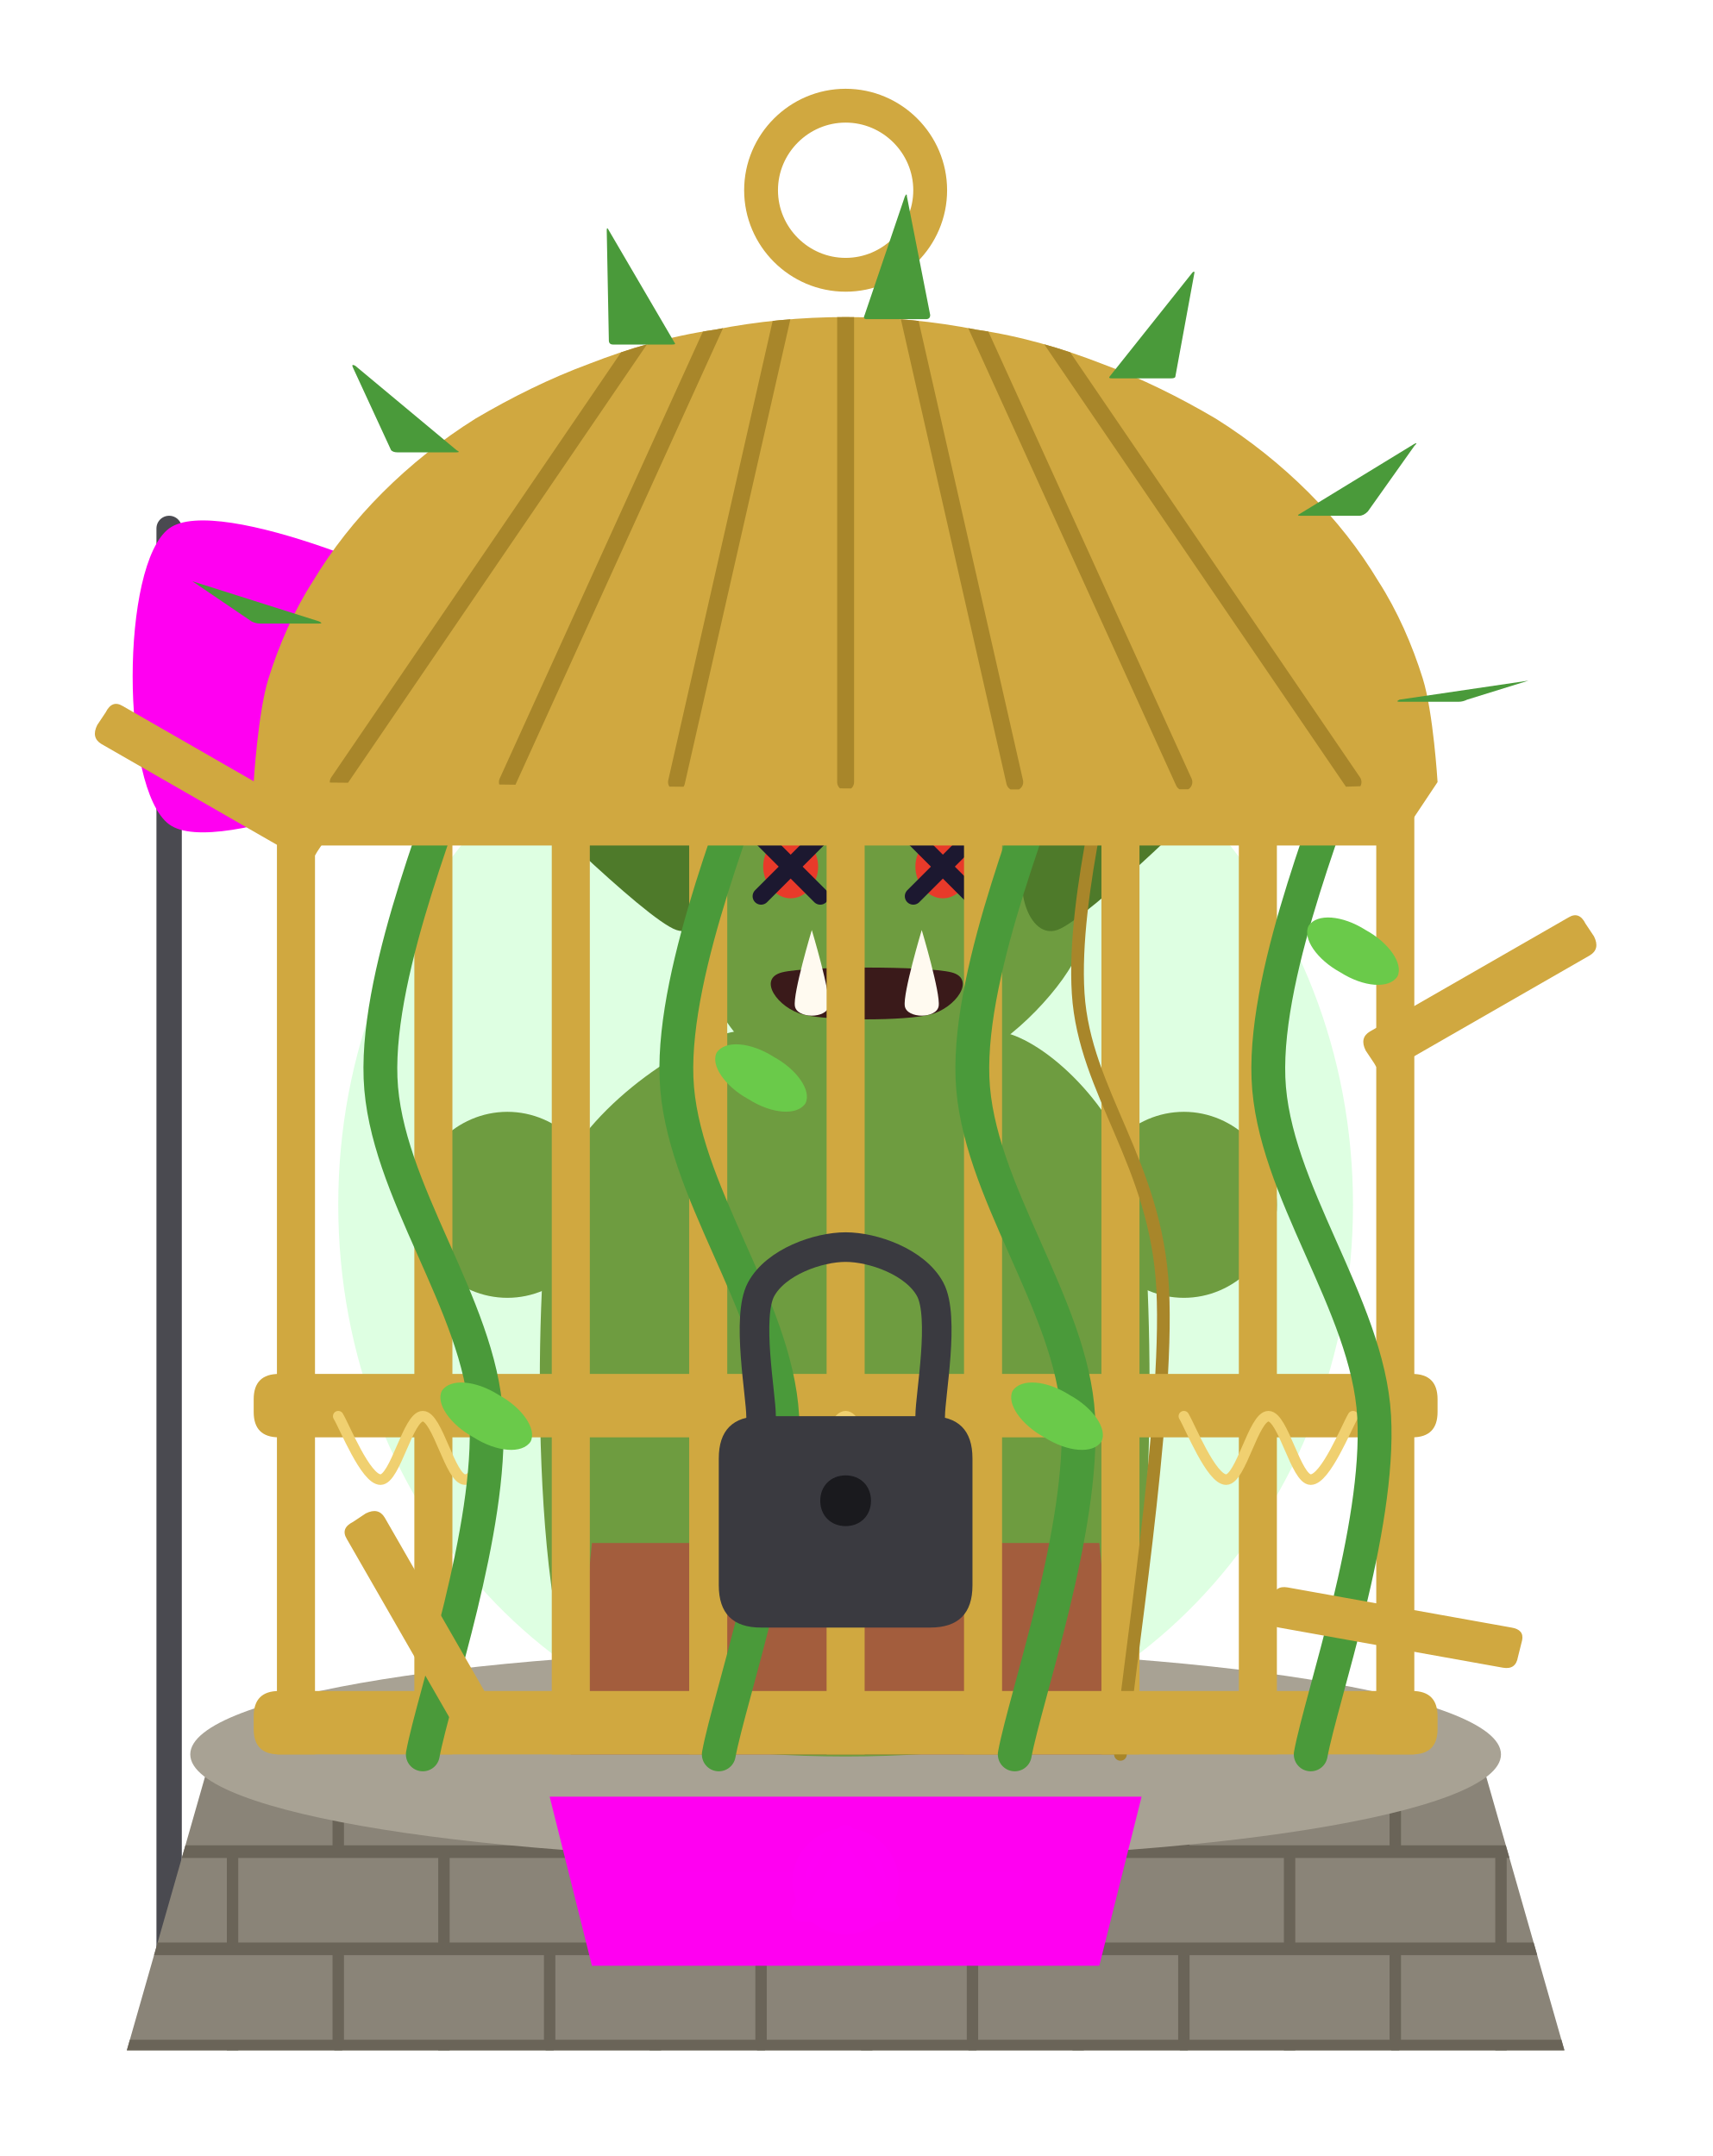
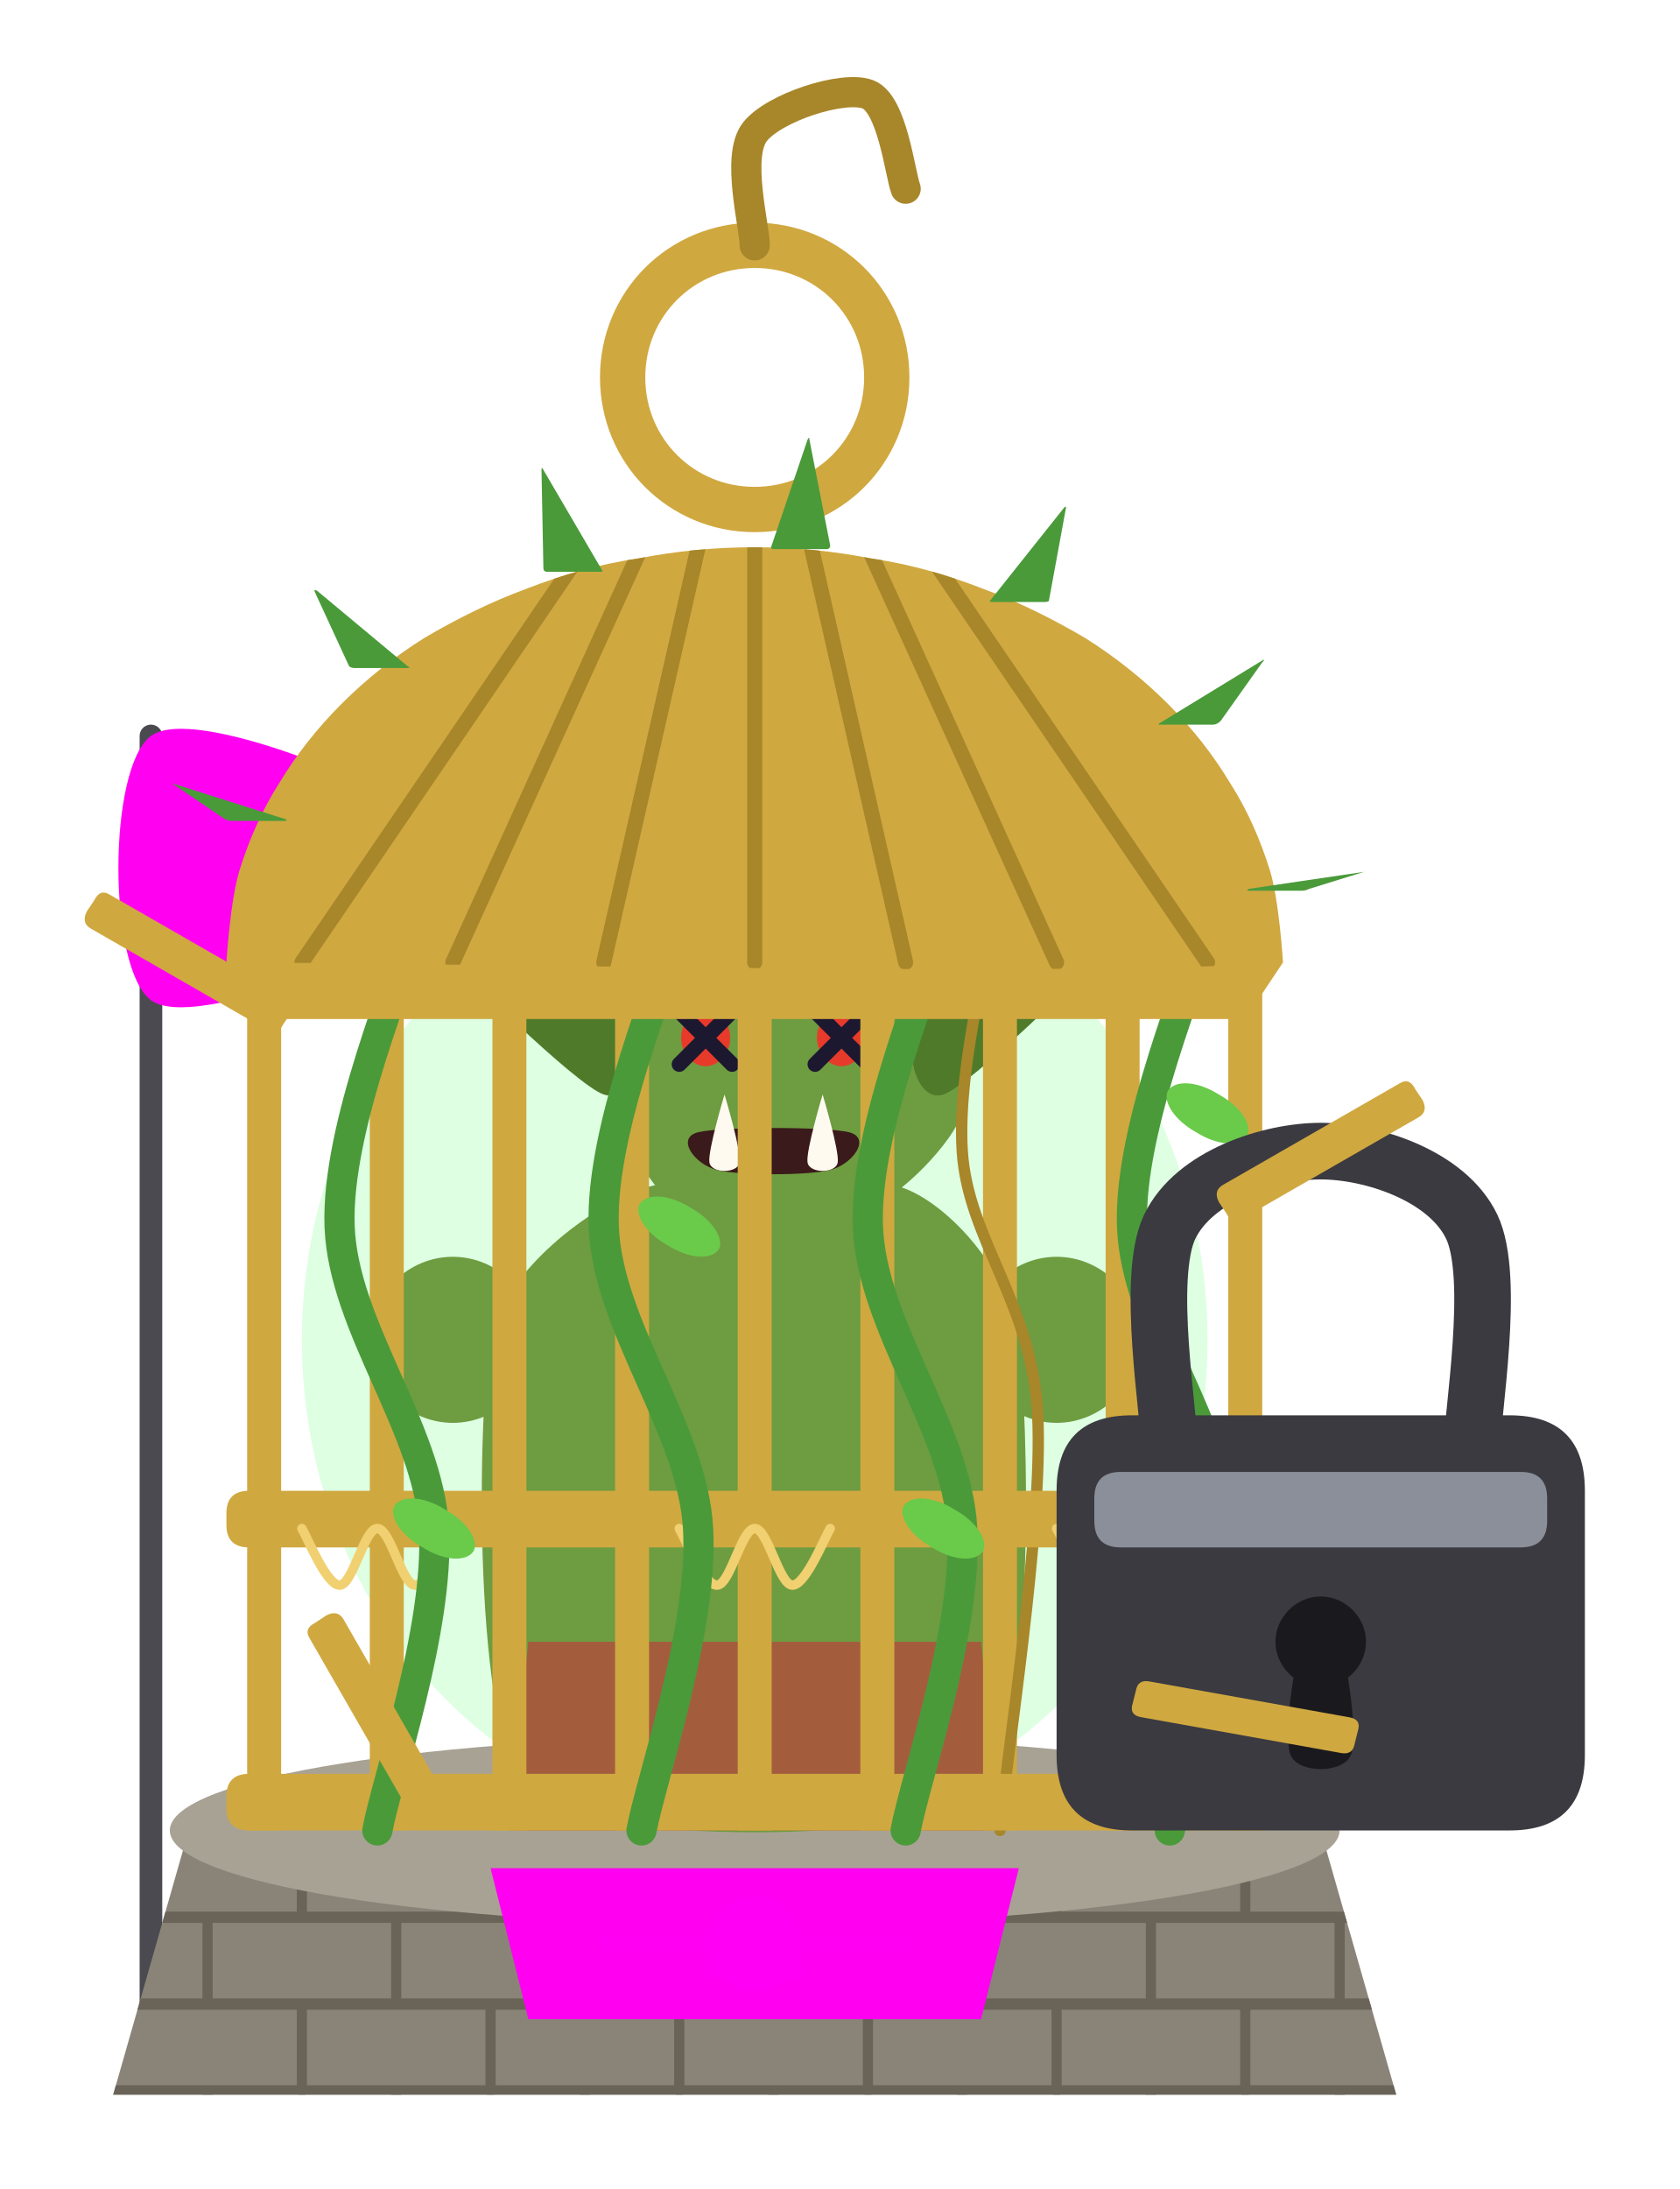
- <svg xmlns="http://www.w3.org/2000/svg" viewBox="-40 -97 81 102" width="243" height="306" data-character="goblin-cage" data-mu="50" data-rig="building">
+ <svg xmlns="http://www.w3.org/2000/svg" viewBox="-40 -111 89 116" width="267" height="348" data-character="goblin-cage" data-mu="50" data-rig="building">
  <defs>
    <clipPath id="goblin-cage-c1">
      <path d="M-30 -14L30 -14L34 0L-34 0L-30 -14Z" />
    </clipPath>
    <clipPath id="goblin-cage-c2">
      <path d="M-28 -60C-37.3 -60 -28.1 -59.2 -28 -60C-27.9 -60.8 -27.8 -63.3 -27.3 -64.9C-26.8 -66.5 -26.1 -68.1 -25.2 -69.5C-24.3 -71 -23.2 -72.4 -21.9 -73.7C-20.6 -75 -19.1 -76.2 -17.5 -77.2C-15.8 -78.2 -14 -79.1 -12.1 -79.8C-10.3 -80.5 -8.3 -81.1 -6.2 -81.4C-4.2 -81.8 -2.1 -82 0 -82C2.1 -82 4.2 -81.8 6.2 -81.4C8.3 -81.1 10.3 -80.5 12.1 -79.8C14 -79.1 15.8 -78.2 17.5 -77.2C19.1 -76.2 20.6 -75 21.9 -73.7C23.2 -72.4 24.3 -71 25.2 -69.5C26.1 -68.1 26.8 -66.5 27.3 -64.9C27.8 -63.3 37.2 -60.8 28 -60C18.8 -59.2 -18.7 -60 -28 -60Z" />
    </clipPath>
  </defs>
  <g data-part="flag" data-bone="flag" data-z="1" data-team="1" data-bb="-34.6 -73.9 18.2 72.5">
    <path d="M-32 -2L-32 -72" fill="none" stroke="#4a4a50" stroke-width="1.2" stroke-linecap="round" stroke-linejoin="round" />
    <path d="M-32 -72C-29.7 -73.7 -19.3 -69.2 -18 -68C-16.7 -66.8 -24 -66 -24 -65C-24 -64 -16.7 -63.2 -18 -62C-19.3 -60.8 -29.7 -56.3 -32 -58C-34.3 -59.7 -34.3 -70.3 -32 -72Z" fill="#ff00f1" data-mat="cloth" data-bb="-34.3 -73.7 17.7 17.3" data-line="#ff00f4" data-lw="0.5" />
  </g>
  <g data-part="pedestal" data-bone="base" data-z="2" data-bb="-36.3 -19.8 72.6 20.6">
    <path d="M-30 -14L30 -14L34 0L-34 0L-30 -14Z" fill="#8a8478" data-mat="stone" data-bb="-34 -14 68 14" data-hi="0.4" />
    <g data-lod="1">
      <g clip-path="url(#goblin-cage-c1)">
        <path d="M-36 -9.4L36 -9.4" fill="none" stroke="#6a6458" stroke-width="0.6" stroke-linecap="round" stroke-linejoin="round" data-lod="1" />
        <path d="M-36 -4.8L36 -4.8" fill="none" stroke="#6a6458" stroke-width="0.6" stroke-linecap="round" stroke-linejoin="round" data-lod="1" />
        <path d="M-36 -0.2L36 -0.2" fill="none" stroke="#6a6458" stroke-width="0.6" stroke-linecap="round" stroke-linejoin="round" data-lod="1" />
        <path d="M-24 -14L-24 -9.4" fill="none" stroke="#6a6458" stroke-width="0.54" stroke-linecap="round" stroke-linejoin="round" data-lod="1" />
        <path d="M-14 -14L-14 -9.4" fill="none" stroke="#6a6458" stroke-width="0.54" stroke-linecap="round" stroke-linejoin="round" data-lod="1" />
        <path d="M-4 -14L-4 -9.4" fill="none" stroke="#6a6458" stroke-width="0.54" stroke-linecap="round" stroke-linejoin="round" data-lod="1" />
        <path d="M6 -14L6 -9.4" fill="none" stroke="#6a6458" stroke-width="0.54" stroke-linecap="round" stroke-linejoin="round" data-lod="1" />
        <path d="M16 -14L16 -9.4" fill="none" stroke="#6a6458" stroke-width="0.54" stroke-linecap="round" stroke-linejoin="round" data-lod="1" />
        <path d="M26 -14L26 -9.4" fill="none" stroke="#6a6458" stroke-width="0.54" stroke-linecap="round" stroke-linejoin="round" data-lod="1" />
        <path d="M-29 -9.4L-29 -4.8" fill="none" stroke="#6a6458" stroke-width="0.54" stroke-linecap="round" stroke-linejoin="round" data-lod="1" />
        <path d="M-19 -9.4L-19 -4.8" fill="none" stroke="#6a6458" stroke-width="0.54" stroke-linecap="round" stroke-linejoin="round" data-lod="1" />
        <path d="M-9 -9.4L-9 -4.8" fill="none" stroke="#6a6458" stroke-width="0.54" stroke-linecap="round" stroke-linejoin="round" data-lod="1" />
        <path d="M1 -9.4L1 -4.8" fill="none" stroke="#6a6458" stroke-width="0.54" stroke-linecap="round" stroke-linejoin="round" data-lod="1" />
        <path d="M11 -9.4L11 -4.8" fill="none" stroke="#6a6458" stroke-width="0.54" stroke-linecap="round" stroke-linejoin="round" data-lod="1" />
        <path d="M21 -9.4L21 -4.8" fill="none" stroke="#6a6458" stroke-width="0.54" stroke-linecap="round" stroke-linejoin="round" data-lod="1" />
        <path d="M31 -9.4L31 -4.8" fill="none" stroke="#6a6458" stroke-width="0.54" stroke-linecap="round" stroke-linejoin="round" data-lod="1" />
        <path d="M-24 -4.8L-24 -0.2" fill="none" stroke="#6a6458" stroke-width="0.54" stroke-linecap="round" stroke-linejoin="round" data-lod="1" />
        <path d="M-14 -4.8L-14 -0.2" fill="none" stroke="#6a6458" stroke-width="0.54" stroke-linecap="round" stroke-linejoin="round" data-lod="1" />
        <path d="M-4 -4.8L-4 -0.2" fill="none" stroke="#6a6458" stroke-width="0.54" stroke-linecap="round" stroke-linejoin="round" data-lod="1" />
        <path d="M6 -4.8L6 -0.2" fill="none" stroke="#6a6458" stroke-width="0.54" stroke-linecap="round" stroke-linejoin="round" data-lod="1" />
        <path d="M16 -4.8L16 -0.2" fill="none" stroke="#6a6458" stroke-width="0.54" stroke-linecap="round" stroke-linejoin="round" data-lod="1" />
        <path d="M26 -4.8L26 -0.2" fill="none" stroke="#6a6458" stroke-width="0.54" stroke-linecap="round" stroke-linejoin="round" data-lod="1" />
        <path d="M-29 -0.2L-29 0" fill="none" stroke="#6a6458" stroke-width="0.54" stroke-linecap="round" stroke-linejoin="round" data-lod="1" />
        <path d="M-19 -0.2L-19 0" fill="none" stroke="#6a6458" stroke-width="0.54" stroke-linecap="round" stroke-linejoin="round" data-lod="1" />
        <path d="M-9 -0.2L-9 0" fill="none" stroke="#6a6458" stroke-width="0.54" stroke-linecap="round" stroke-linejoin="round" data-lod="1" />
        <path d="M1 -0.2L1 0" fill="none" stroke="#6a6458" stroke-width="0.54" stroke-linecap="round" stroke-linejoin="round" data-lod="1" />
        <path d="M11 -0.2L11 0" fill="none" stroke="#6a6458" stroke-width="0.54" stroke-linecap="round" stroke-linejoin="round" data-lod="1" />
        <path d="M21 -0.2L21 0" fill="none" stroke="#6a6458" stroke-width="0.54" stroke-linecap="round" stroke-linejoin="round" data-lod="1" />
        <path d="M31 -0.2L31 0" fill="none" stroke="#6a6458" stroke-width="0.54" stroke-linecap="round" stroke-linejoin="round" data-lod="1" />
      </g>
    </g>
    <path d="M31 -14C31 -11.2 17.1 -9 0 -9C-17.1 -9 -31 -11.2 -31 -14C-31 -16.8 -17.1 -19 0 -19C17.1 -19 31 -16.8 31 -14Z" fill="#a8a294" data-mat="stone" data-bb="-31 -19 62 10" />
  </g>
  <g data-part="evoGlow" data-bone="glow" data-z="3" data-evo="evo" data-glow="1" data-bb="-24 -66 48 52">
    <path d="M24 -40C24 -25.6 13.3 -14 0 -14C-13.3 -14 -24 -25.6 -24 -40C-24 -54.4 -13.3 -66 0 -66C13.3 -66 24 -54.4 24 -40Z" fill="#7cff8a" opacity="0.25" />
  </g>
  <g data-part="brawler" data-bone="crew" data-z="4" data-bb="-21.2 -65 42.4 52.6">
    <path d="M-12 -16C-15 -18.8 -14.7 -36.3 -14 -40C-13.3 -43.7 -8.6 -47.1 -6 -48C-3.4 -48.9 5.7 -48.9 8 -48C10.3 -47.1 13.5 -43.7 14 -40C14.5 -36.3 15 -18.8 12 -16C9 -13.2 -9 -13.2 -12 -16Z" fill="#6e9c40" data-mat="skin" data-bb="-15 -48.9 30.1 35.7" data-hi="0.4" />
    <path d="M-12 -24L12 -24L13 -14L-13 -14L-12 -24Z" fill="#a35d3d" data-mat="cloth" data-bb="-13 -24 26 10" />
    <path d="M-8 -54C-8.2 -55.7 -7.4 -60.8 -6 -62C-4.6 -63.2 2.1 -64.2 4 -64C5.9 -63.8 9.2 -61.4 10 -60C10.8 -58.6 11.5 -53.5 11 -52C10.5 -50.5 7.8 -47.6 6 -47C4.3 -46.4 -2.4 -46.2 -4 -47C-5.6 -47.8 -7.8 -52.2 -8 -54Z" fill="#6e9c40" data-mat="skin" data-bb="-8.2 -64.2 19.7 18.1" data-hi="0.4" />
    <path d="M-8 -53C-9.5 -53.5 -16 -60 -16 -60C-16 -60 -8.3 -58.2 -7 -57C-5.7 -55.8 -6.5 -52.5 -8 -53Z" fill="#4e7a2a" data-mat="skin" data-bb="-16 -60 10.3 7.5" />
    <path d="M9 -57C10.3 -58.2 18 -60 18 -60C18 -60 11.5 -53.5 10 -53C8.5 -52.5 7.7 -55.8 9 -57Z" fill="#4e7a2a" data-mat="skin" data-bb="7.7 -60 10.3 7.5" />
    <path d="M-11.6 -40C-11.6 -37.6 -13.6 -35.6 -16 -35.6C-18.4 -35.6 -20.4 -37.6 -20.4 -40C-20.4 -42.4 -18.4 -44.4 -16 -44.4C-13.6 -44.4 -11.6 -42.4 -11.6 -40Z" fill="#6e9c40" data-mat="skin" data-bb="-20.4 -44.4 8.8 8.8" data-hi="0.4" />
    <path d="M20.4 -40C20.4 -37.6 18.4 -35.6 16 -35.6C13.6 -35.6 11.6 -37.6 11.6 -40C11.6 -42.4 13.6 -44.4 16 -44.4C18.4 -44.4 20.4 -42.4 20.4 -40Z" fill="#6e9c40" data-mat="skin" data-bb="11.6 -44.4 8.8 8.8" data-hi="0.4" />
  </g>
  <g data-part="brawlerFace" data-bone="crew" data-z="4.5" data-expr="idle,attack,hurt,stun,sleep,ability" data-bb="-5.6 -60.2 13.2 12.2">
    <path d="M-1.3 -56C-1.3 -55.2 -1.9 -54.5 -2.6 -54.5C-3.3 -54.5 -3.9 -55.2 -3.9 -56C-3.9 -56.8 -3.3 -57.5 -2.6 -57.5C-1.9 -57.5 -1.3 -56.8 -1.3 -56Z" fill="#e83a2a" />
    <path d="M5.9 -56C5.9 -55.2 5.3 -54.5 4.6 -54.5C3.9 -54.5 3.3 -55.2 3.3 -56C3.3 -56.8 3.9 -57.5 4.6 -57.5C5.3 -57.5 5.9 -56.8 5.9 -56Z" fill="#e83a2a" />
    <path d="M-5 -59.6L0 -58" fill="none" stroke="#4e7a2a" stroke-width="1.2" stroke-linecap="round" stroke-linejoin="round" />
    <path d="M7 -59.6L2 -58" fill="none" stroke="#4e7a2a" stroke-width="1.2" stroke-linecap="round" stroke-linejoin="round" />
    <path d="M-3 -51C-1.8 -51.3 3.8 -51.3 5 -51C6.2 -50.7 5.2 -49.3 4 -49C2.8 -48.7 -0.8 -48.7 -2 -49C-3.2 -49.3 -4.2 -50.7 -3 -51Z" fill="#3a1a1a" />
    <path d="M-2.4 -49.4C-2.5 -50 -1.6 -53 -1.6 -53C-1.6 -53 -0.7 -50 -0.8 -49.4C-0.9 -48.8 -2.3 -48.8 -2.4 -49.4Z" fill="#fffaf0" data-mat="bone" data-bb="-2.5 -53 1.9 4.2" />
    <path d="M2.8 -49.4C2.7 -50 3.6 -53 3.6 -53C3.6 -53 4.5 -50 4.4 -49.4C4.3 -48.8 2.9 -48.8 2.8 -49.4Z" fill="#fffaf0" data-mat="bone" data-bb="2.7 -53 1.9 4.2" />
  </g>
  <g data-part="brawlerDeath" data-bone="crew" data-z="4.5" data-expr="death" data-bb="-4.4 -57.8 10.8 3.6">
    <path d="M-4 -57.4L-1.2 -54.6" fill="none" stroke="#1c1830" stroke-width="0.8" stroke-linecap="round" stroke-linejoin="round" />
    <path d="M-1.2 -57.4L-4 -54.6" fill="none" stroke="#1c1830" stroke-width="0.8" stroke-linecap="round" stroke-linejoin="round" />
    <path d="M3.2 -57.4L6 -54.6" fill="none" stroke="#1c1830" stroke-width="0.8" stroke-linecap="round" stroke-linejoin="round" />
    <path d="M6 -57.4L3.2 -54.6" fill="none" stroke="#1c1830" stroke-width="0.8" stroke-linecap="round" stroke-linejoin="round" />
  </g>
  <g data-part="bars" data-bone="door" data-z="6" data-sig="1" data-bb="-28.8 -70.8 57.6 57.6">
    <path d="M-26.9 -60L-25.1 -60L-25.1 -14L-26.9 -14L-26.9 -60Z" fill="#d0a840" data-mat="gold" data-bb="-26.9 -60 1.8 46" data-hi="0.8" />
    <path d="M-20.4 -64.4L-18.6 -64.4L-18.6 -14L-20.4 -14L-20.4 -64.4Z" fill="#d0a840" data-mat="gold" data-bb="-20.4 -64.4 1.8 50.4" data-hi="0.8" />
    <path d="M-13.9 -67.5L-12.1 -67.5L-12.1 -14L-13.9 -14L-13.9 -67.5Z" fill="#d0a840" data-mat="gold" data-bb="-13.9 -67.5 1.8 53.5" data-hi="0.8" />
    <path d="M-7.4 -69.4L-5.6 -69.4L-5.6 -14L-7.4 -14L-7.4 -69.4Z" fill="#d0a840" data-mat="gold" data-bb="-7.4 -69.4 1.8 55.4" data-hi="0.8" />
    <path d="M-0.9 -70L0.9 -70L0.9 -14L-0.9 -14L-0.9 -70Z" fill="#d0a840" data-mat="gold" data-bb="-0.9 -70 1.8 56" data-hi="0.8" />
    <path d="M5.6 -69.4L7.4 -69.4L7.4 -14L5.6 -14L5.6 -69.4Z" fill="#d0a840" data-mat="gold" data-bb="5.6 -69.4 1.8 55.4" data-hi="0.8" />
    <path d="M12.1 -67.5L13.9 -67.5L13.9 -14L12.1 -14L12.1 -67.5Z" fill="#d0a840" data-mat="gold" data-bb="12.1 -67.5 1.8 53.5" data-hi="0.8" />
    <path d="M18.6 -64.4L20.4 -64.4L20.4 -14L18.6 -14L18.6 -64.4Z" fill="#d0a840" data-mat="gold" data-bb="18.6 -64.4 1.8 50.4" data-hi="0.8" />
    <path d="M25.1 -60L26.9 -60L26.9 -14L25.1 -14L25.1 -60Z" fill="#d0a840" data-mat="gold" data-bb="25.1 -60 1.8 46" data-hi="0.8" />
    <g data-lod="1">
      <path d="M13 -14C13.3 -17.7 15.3 -30 15 -36C14.7 -42 11.3 -45.3 11 -50C10.7 -54.7 12.7 -61.7 13 -64" fill="none" stroke="#a8862a" stroke-width="0.6" stroke-linecap="round" stroke-linejoin="round" />
    </g>
    <path d="M-26.8 -32L26.8 -32Q28 -32 28 -30.8L28 -30.2Q28 -29 26.8 -29L-26.8 -29Q-28 -29 -28 -30.2L-28 -30.8Q-28 -32 -26.8 -32Z" fill="#d0a840" data-mat="gold" data-bb="-28 -32 56 3" data-hi="0.8" />
    <path d="M-26.8 -17L26.8 -17Q28 -17 28 -15.8L28 -15.2Q28 -14 26.8 -14L-26.8 -14Q-28 -14 -28 -15.2L-28 -15.8Q-28 -17 -26.8 -17Z" fill="#d0a840" data-mat="gold" data-bb="-28 -17 56 3" />
    <g data-lod="2">
      <path d="M-24 -30C-23.7 -29.5 -22.7 -27 -22 -27C-21.3 -27 -20.7 -30 -20 -30C-19.3 -30 -18.7 -27 -18 -27C-17.3 -27 -16.3 -29.5 -16 -30" fill="none" stroke="#f0d070" stroke-width="0.5" stroke-linecap="round" stroke-linejoin="round" />
      <path d="M-4 -30C-3.7 -29.5 -2.7 -27 -2 -27C-1.3 -27 -0.7 -30 0 -30C0.7 -30 1.3 -27 2 -27C2.7 -27 3.7 -29.5 4 -30" fill="none" stroke="#f0d070" stroke-width="0.5" stroke-linecap="round" stroke-linejoin="round" />
      <path d="M16 -30C16.3 -29.5 17.3 -27 18 -27C18.7 -27 19.3 -30 20 -30C20.7 -30 21.3 -27 22 -27C22.7 -27 23.7 -29.5 24 -30" fill="none" stroke="#f0d070" stroke-width="0.5" stroke-linecap="round" stroke-linejoin="round" />
    </g>
  </g>
  <g data-part="evoVines" data-bone="door" data-z="6.5" data-evo="evo" data-bb="-23 -62.8 50.2 49.6">
    <path d="M-20 -14C-19.5 -16.7 -16.7 -24.7 -17 -30C-17.3 -35.3 -21.8 -40.7 -22 -46C-22.2 -51.3 -18.7 -59.3 -18 -62" fill="none" stroke="#4a9a3a" stroke-width="1.6" stroke-linecap="round" stroke-linejoin="round" />
    <path d="M-6 -14C-5.5 -16.7 -2.7 -24.7 -3 -30C-3.3 -35.3 -7.8 -40.7 -8 -46C-8.2 -51.3 -4.7 -59.3 -4 -62" fill="none" stroke="#4a9a3a" stroke-width="1.6" stroke-linecap="round" stroke-linejoin="round" />
    <path d="M8 -14C8.5 -16.7 11.3 -24.7 11 -30C10.7 -35.3 6.2 -40.7 6 -46C5.8 -51.3 9.3 -59.3 10 -62" fill="none" stroke="#4a9a3a" stroke-width="1.6" stroke-linecap="round" stroke-linejoin="round" />
    <path d="M22 -14C22.5 -16.7 25.3 -24.7 25 -30C24.7 -35.3 20.2 -40.7 20 -46C19.8 -51.3 23.3 -59.3 24 -62" fill="none" stroke="#4a9a3a" stroke-width="1.6" stroke-linecap="round" stroke-linejoin="round" />
    <path d="M-14.9 -28.8C-15.3 -28.2 -16.5 -28.3 -17.6 -29C-18.7 -29.6 -19.4 -30.6 -19.1 -31.2C-18.7 -31.8 -17.5 -31.7 -16.4 -31C-15.3 -30.4 -14.6 -29.4 -14.9 -28.8Z" fill="#6aca4a" data-mat="cloth" data-bb="-19.4 -31.8 4.8 3.5" />
    <path d="M-1.9 -44.8C-2.3 -44.2 -3.5 -44.3 -4.6 -45C-5.7 -45.6 -6.4 -46.6 -6.1 -47.2C-5.7 -47.8 -4.5 -47.7 -3.4 -47C-2.3 -46.4 -1.6 -45.4 -1.9 -44.8Z" fill="#6aca4a" data-mat="cloth" data-bb="-6.4 -47.8 4.8 3.5" />
    <path d="M12.1 -28.8C11.7 -28.2 10.5 -28.3 9.4 -29C8.3 -29.6 7.6 -30.6 7.9 -31.2C8.3 -31.8 9.5 -31.7 10.6 -31C11.7 -30.4 12.4 -29.4 12.1 -28.8Z" fill="#6aca4a" data-mat="cloth" data-bb="7.6 -31.8 4.8 3.5" />
    <path d="M26.1 -50.8C25.7 -50.2 24.5 -50.3 23.4 -51C22.3 -51.6 21.6 -52.6 21.9 -53.2C22.3 -53.8 23.5 -53.7 24.6 -53C25.7 -52.4 26.4 -51.4 26.1 -50.8Z" fill="#6aca4a" data-mat="cloth" data-bb="21.6 -53.8 4.8 3.5" />
  </g>
-   <g data-part="dome" data-bone="roof" data-z="7" data-bb="-28.8 -92.8 57.6 36.6">
+   <g data-part="dome" data-bone="roof" data-z="7" data-bb="-28.8 -107.3 57.6 51.1">
    <path d="M-28 -60C-28 -60 -27.8 -63.3 -27.3 -64.9C-26.8 -66.5 -26.1 -68.1 -25.2 -69.5C-24.3 -71 -23.2 -72.4 -21.9 -73.7C-20.6 -75 -19.1 -76.2 -17.5 -77.2C-15.8 -78.2 -14 -79.1 -12.1 -79.8C-10.3 -80.5 -8.3 -81.1 -6.2 -81.4C-4.2 -81.8 -2.1 -82 0 -82C2.1 -82 4.2 -81.8 6.2 -81.4C8.3 -81.1 10.3 -80.5 12.1 -79.8C14 -79.1 15.8 -78.2 17.5 -77.2C19.1 -76.2 20.6 -75 21.9 -73.7C23.2 -72.4 24.3 -71 25.2 -69.5C26.1 -68.1 26.8 -66.5 27.3 -64.9C27.8 -63.3 28 -60 28 -60L26 -57L-26 -57L-28 -60Z" fill="#d0a840" data-mat="gold" data-bb="-28 -82 56 25" data-hi="0.9" />
    <g clip-path="url(#goblin-cage-c2)">
      <path d="M-24 -60L-9 -82" fill="none" stroke="#a8862a" stroke-width="0.8" stroke-linecap="round" stroke-linejoin="round" />
      <path d="M-16 -60L-6 -82" fill="none" stroke="#a8862a" stroke-width="0.8" stroke-linecap="round" stroke-linejoin="round" />
      <path d="M-8 -60L-3 -82" fill="none" stroke="#a8862a" stroke-width="0.8" stroke-linecap="round" stroke-linejoin="round" />
      <path d="M0 -60L0 -82" fill="none" stroke="#a8862a" stroke-width="0.8" stroke-linecap="round" stroke-linejoin="round" />
      <path d="M8 -60L3 -82" fill="none" stroke="#a8862a" stroke-width="0.8" stroke-linecap="round" stroke-linejoin="round" />
      <path d="M16 -60L6 -82" fill="none" stroke="#a8862a" stroke-width="0.8" stroke-linecap="round" stroke-linejoin="round" />
      <path d="M24 -60L9 -82" fill="none" stroke="#a8862a" stroke-width="0.8" stroke-linecap="round" stroke-linejoin="round" />
    </g>
-     <path d="M4 -88C4 -85.8 2.2 -84 0 -84C-2.2 -84 -4 -85.8 -4 -88C-4 -90.2 -2.2 -92 0 -92C2.2 -92 4 -90.2 4 -88Z" fill="none" stroke="#d0a840" stroke-width="1.6" stroke-linecap="round" stroke-linejoin="round" />
+     <path d="M7 -91C7 -87.1 3.9 -84 0 -84C-3.9 -84 -7 -87.1 -7 -91C-7 -94.9 -3.9 -98 0 -98C3.9 -98 7 -94.9 7 -91Z" fill="none" stroke="#d0a840" stroke-width="2.4" stroke-linecap="round" stroke-linejoin="round" />
+     <path d="M0 -98C0 -99 -1 -102.7 0 -104C1 -105.3 4.7 -106.5 6 -106C7.3 -105.5 7.7 -101.8 8 -101" fill="none" stroke="#a8862a" stroke-width="1.6" stroke-linecap="round" stroke-linejoin="round" />
  </g>
  <g data-part="evoThorns" data-bone="roof" data-z="7.5" data-evo="evo" data-bb="-31.8 -88.7 65.2 25.7">
    <path d="M-27.7 -67.5Q-27.9 -67.5 -28.1 -67.6L-30.9 -69.5Q-31 -69.6 -30.9 -69.5L-24.9 -67.6Q-24.7 -67.5 -24.9 -67.5Z" fill="#4a9a3a" data-mat="wood" data-bb="-31 -69.6 6.3 2.1" />
    <path d="M-21.2 -75.6Q-21.4 -75.6 -21.5 -75.7L-23.3 -79.6Q-23.4 -79.8 -23.2 -79.7L-18.4 -75.7Q-18.2 -75.6 -18.4 -75.6Z" fill="#4a9a3a" data-mat="wood" data-bb="-23.4 -79.8 5.2 4.2" />
    <path d="M-11 -80.7Q-11.2 -80.7 -11.2 -80.9L-11.3 -86.1Q-11.3 -86.3 -11.2 -86.1L-8.1 -80.8Q-8 -80.7 -8.2 -80.7Z" fill="#4a9a3a" data-mat="wood" data-bb="-11.3 -86.3 3.3 5.6" />
    <path d="M1 -81.9Q0.8 -81.9 0.9 -82.1L2.8 -87.7Q2.9 -87.9 2.9 -87.7L4 -82.1Q4 -81.9 3.8 -81.9Z" fill="#4a9a3a" data-mat="wood" data-bb="0.8 -87.9 3.2 6" />
    <path d="M12.6 -79.1Q12.4 -79.1 12.5 -79.2L16.4 -84.1Q16.5 -84.2 16.5 -84.1L15.6 -79.2Q15.6 -79.1 15.4 -79.1Z" fill="#4a9a3a" data-mat="wood" data-bb="12.4 -84.2 4.1 5.2" />
    <path d="M21.5 -72.6Q21.3 -72.6 21.5 -72.7L26.9 -76Q27.1 -76.1 26.9 -75.9L24.7 -72.8Q24.5 -72.6 24.3 -72.6Z" fill="#4a9a3a" data-mat="wood" data-bb="21.3 -76.1 5.7 3.4" />
    <path d="M26.2 -63.8Q26 -63.8 26.2 -63.9L32.3 -64.8Q32.5 -64.9 32.3 -64.8L29.4 -63.9Q29.2 -63.8 29 -63.8Z" fill="#4a9a3a" data-mat="wood" data-bb="26 -64.9 6.6 1" />
  </g>
-   <g data-part="padlock" data-bone="door" data-z="8" data-bb="-6.8 -38.7 13.6 19.5">
-     <path d="M-4 -30C-4 -31 -4.7 -34.7 -4 -36C-3.3 -37.3 -1.3 -38 0 -38C1.3 -38 3.3 -37.3 4 -36C4.7 -34.7 4 -31 4 -30" fill="none" stroke="#3a3a40" stroke-width="1.4" stroke-linecap="round" stroke-linejoin="round" />
-     <path d="M-4 -30L4 -30Q6 -30 6 -28L6 -22Q6 -20 4 -20L-4 -20Q-6 -20 -6 -22L-6 -28Q-6 -30 -4 -30Z" fill="#3a3a40" data-mat="metal" data-bb="-6 -30 12 10" data-hi="0.7" />
-     <path d="M1.2 -26C1.2 -25.3 0.7 -24.8 0 -24.8C-0.7 -24.8 -1.2 -25.3 -1.2 -26C-1.2 -26.7 -0.7 -27.2 0 -27.2C0.7 -27.2 1.2 -26.7 1.2 -26Z" fill="#1a1a1e" />
+   <g data-part="padlock" data-bone="door" data-z="8" data-bb="15.2 -51.5 29.6 38.3">
+     <path d="M22 -34C22 -36 20.7 -43.3 22 -46C23.3 -48.7 27.3 -50 30 -50C32.7 -50 36.7 -48.7 38 -46C39.3 -43.3 38 -36 38 -34" fill="none" stroke="#3a3a40" stroke-width="3" stroke-linecap="round" stroke-linejoin="round" />
+     <path d="M20 -36L40 -36Q44 -36 44 -32L44 -18Q44 -14 40 -14L20 -14Q16 -14 16 -18L16 -32Q16 -36 20 -36Z" fill="#3a3a40" data-mat="metal" data-bb="16 -36 28 22" data-hi="0.7" />
+     <path d="M19.4 -33L40.6 -33Q42 -33 42 -31.6L42 -30.4Q42 -29 40.6 -29L19.4 -29Q18 -29 18 -30.4L18 -31.6Q18 -33 19.4 -33Z" fill="#8a8f99" data-mat="metal" data-bb="18 -33 24 4" data-lod="1" />
+     <path d="M32.4 -24C32.4 -22.7 31.3 -21.6 30 -21.6C28.7 -21.6 27.6 -22.7 27.6 -24C27.6 -25.3 28.7 -26.4 30 -26.4C31.3 -26.4 32.4 -25.3 32.4 -24Z" fill="#1a1a1e" />
+     <path d="M29 -24C29.4 -25 30.6 -25 31 -24C31.4 -23 32 -19 31.6 -18C31.2 -17 28.8 -17 28.4 -18C28 -19 28.6 -23 29 -24Z" fill="#1a1a1e" />
  </g>
  <g data-part="sign" data-bone="base" data-z="9" data-team="1" data-bb="-14.8 -12.8 29.6 9.6">
    <path d="M-14 -12L14 -12L12 -4L-12 -4L-14 -12Z" fill="#ff00f1" data-mat="wood" data-bb="-14 -12 28 8" data-line="#ff00f4" />
    <g data-lod="1">
      <path d="M-8 -8L8 -8" fill="none" stroke="#ff00f2" stroke-width="0.8" stroke-linecap="round" stroke-linejoin="round" />
    </g>
  </g>
  <g data-part="emblem.blue" data-bone="base" data-z="9.5" data-lod="0" data-team="1" data-team-only="blue" data-bb="-2.5 -10.5 5 5">
    <path d="M2.2 -8C2.2 -6.8 1.2 -5.8 0 -5.8C-1.2 -5.8 -2.2 -6.8 -2.2 -8C-2.2 -9.2 -1.2 -10.2 0 -10.2C1.2 -10.2 2.2 -9.2 2.2 -8Z" fill="#ff00f5" stroke="#ff00f4" stroke-width="0.616" stroke-linejoin="round" />
  </g>
  <g data-part="emblem.red" data-bone="base" data-z="9.5" data-lod="0" data-team="1" data-team-only="red" data-bb="-2.7 -10.8 5.4 4.8">
    <path d="M-0.2 -10.2Q0 -10.5 0.2 -10.2L2.2 -6.7Q2.4 -6.4 2 -6.4L-2 -6.4Q-2.4 -6.4 -2.2 -6.7Z" fill="#ff00f5" stroke="#ff00f4" stroke-width="0.616" stroke-linejoin="round" />
  </g>
  <g data-part="burst" data-bone="root" data-z="20" data-state="open" data-bb="-36.5 -64.7 73 51.2">
    <path d="M-34.2 -63.6L-24.8 -58.2Q-24.3 -57.9 -24.6 -57.3L-25 -56.7Q-25.3 -56.1 -25.8 -56.4L-35.2 -61.8Q-35.7 -62.1 -35.4 -62.7L-35 -63.3Q-34.7 -63.9 -34.2 -63.6Z" fill="#d0a840" data-mat="gold" data-bb="-35.7 -63.9 11.4 7.7" />
    <path d="M24.8 -48.2L34.2 -53.6Q34.7 -53.9 35 -53.3L35.4 -52.7Q35.7 -52.1 35.2 -51.8L25.8 -46.4Q25.3 -46.1 25 -46.7L24.6 -47.3Q24.3 -47.9 24.8 -48.2Z" fill="#d0a840" data-mat="gold" data-bb="24.3 -53.9 11.4 7.7" />
    <path d="M-21.8 -25.2L-16.4 -15.8Q-16.1 -15.3 -16.7 -15L-17.3 -14.6Q-17.9 -14.3 -18.2 -14.8L-23.6 -24.2Q-23.9 -24.7 -23.3 -25L-22.7 -25.4Q-22.1 -25.7 -21.8 -25.2Z" fill="#d0a840" data-mat="gold" data-bb="-23.9 -25.7 7.7 11.4" />
    <path d="M20.9 -21.9L31.5 -20Q32.1 -19.9 32 -19.4L31.8 -18.6Q31.7 -18 31.1 -18.1L20.5 -20Q19.9 -20.1 20 -20.6L20.2 -21.4Q20.3 -22 20.9 -21.9Z" fill="#d0a840" data-mat="gold" data-bb="19.9 -22 12.2 4.1" />
  </g>
</svg>
